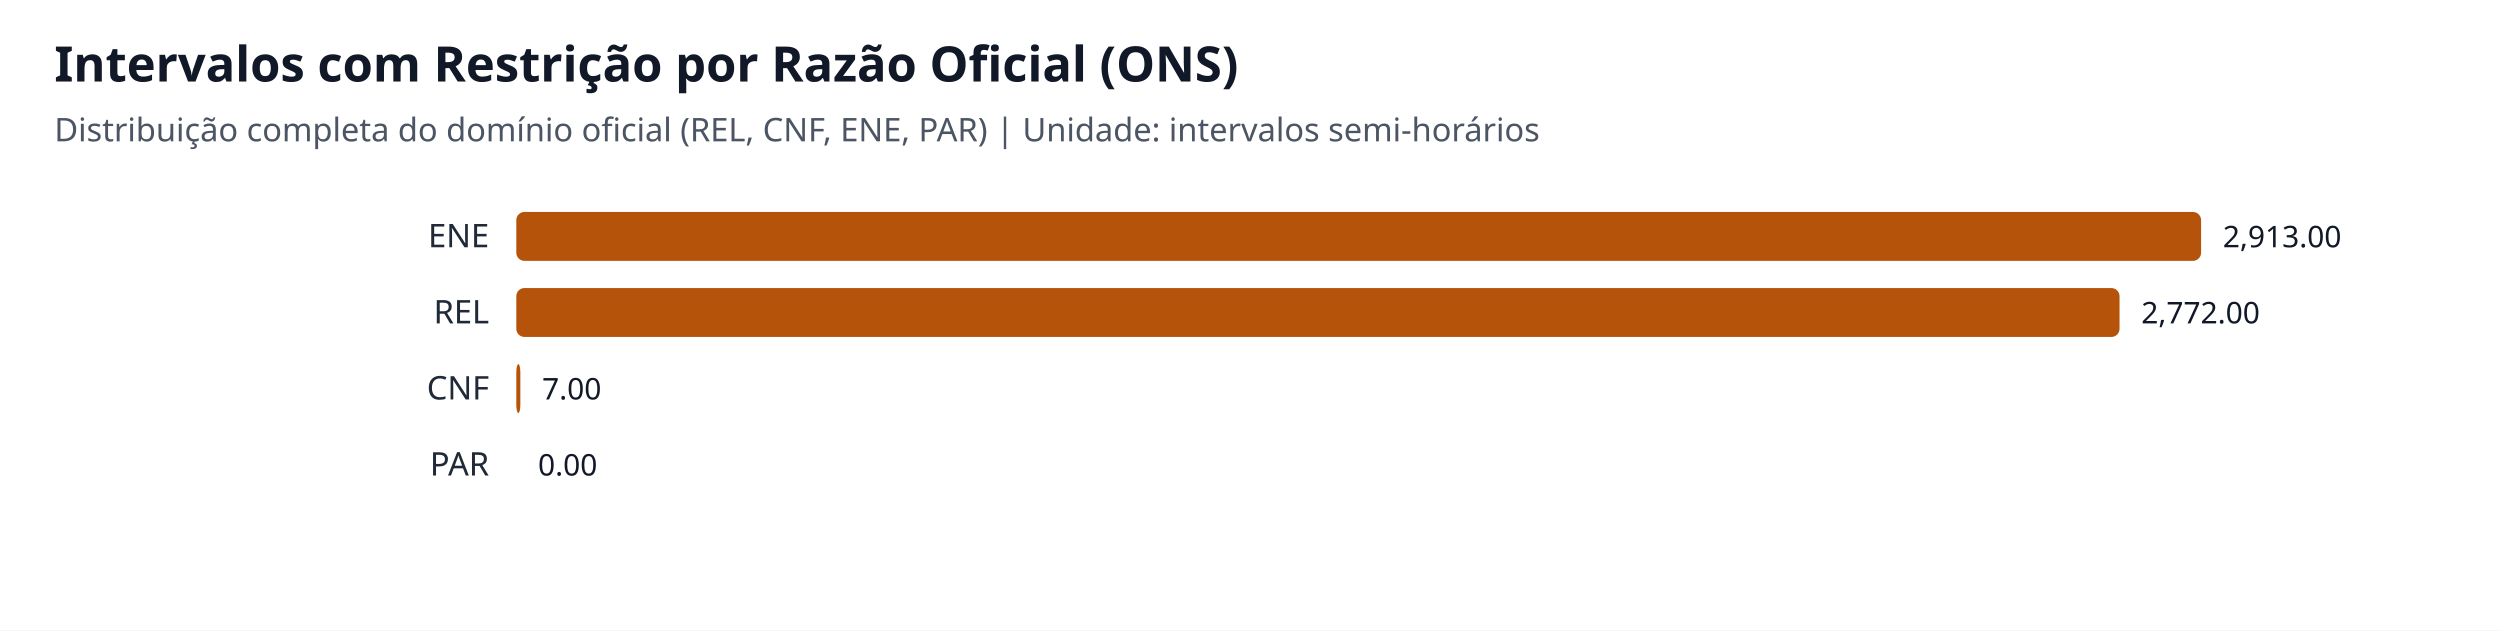
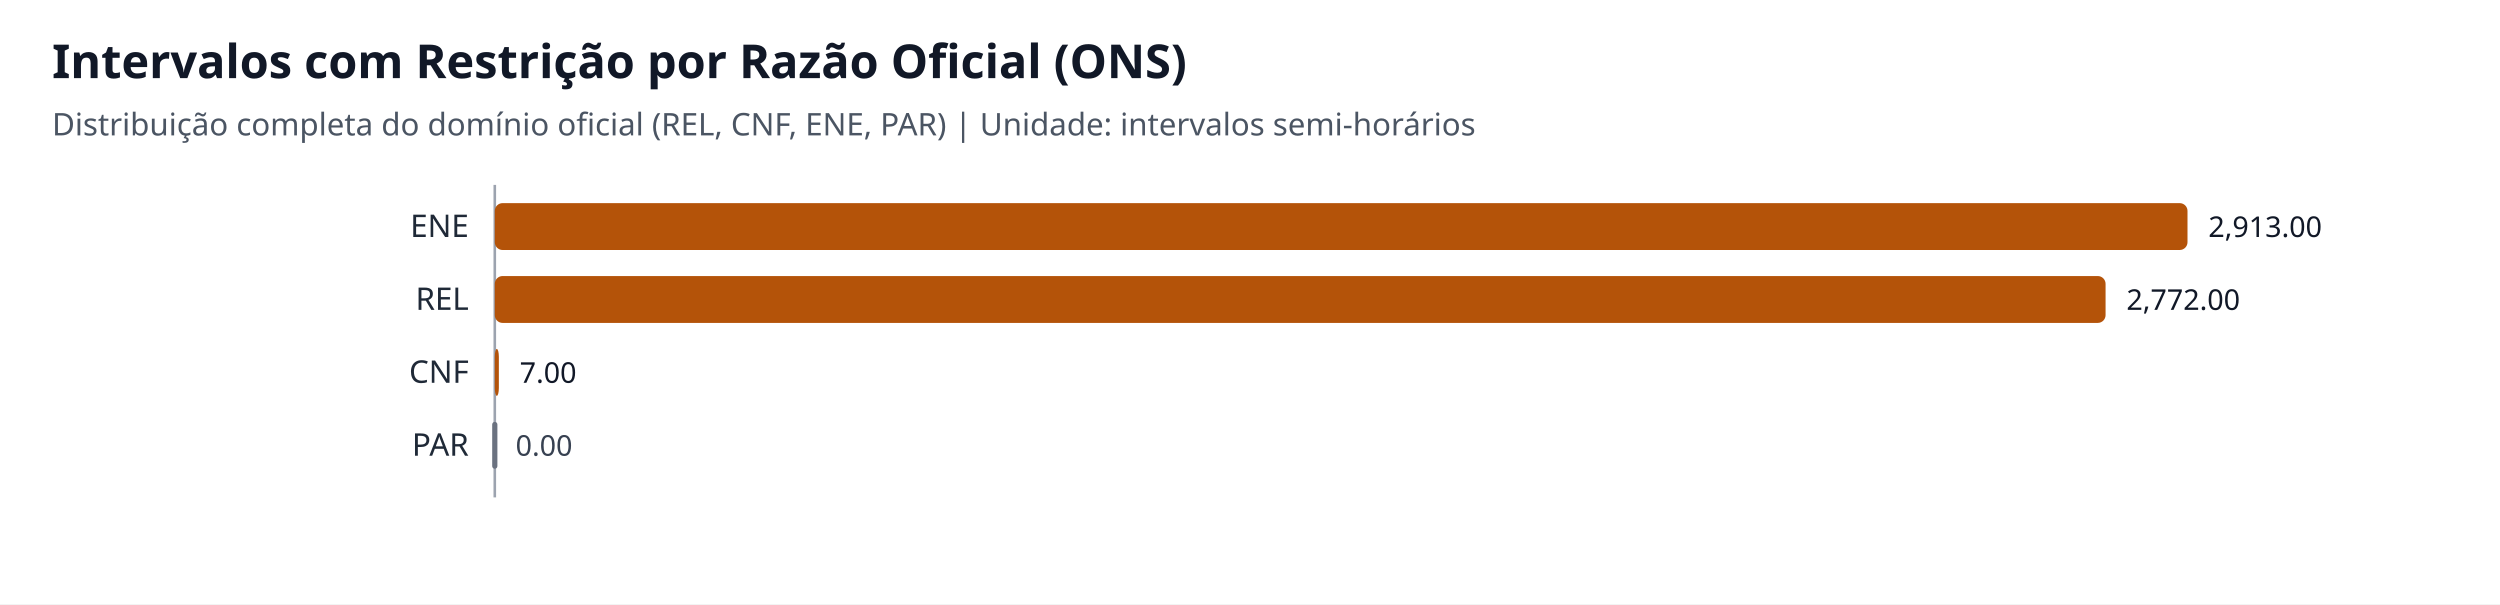
- <svg xmlns="http://www.w3.org/2000/svg" width="920" height="232" viewBox="0 0 920 232" role="img" aria-label="Intervalos com Restrição por Razão Oficial (ONS)">
+ <svg xmlns="http://www.w3.org/2000/svg" width="960" height="232" viewBox="0 0 960 232" role="img" aria-label="Intervalos com Restrição por Razão Oficial (ONS)">
  <rect width="100%" height="100%" fill="#ffffff" />
  <text x="20" y="30" font-family="sans-serif" font-size="18" font-weight="bold" fill="#111827">Intervalos com Restrição por Razão Oficial (ONS)</text>
  <text x="20" y="52" font-family="sans-serif" font-size="12" fill="#4b5563">Distribuição completa do domínio oficial (REL, CNF, ENE, PAR) | Unidade: intervalos semi-horários</text>
+   <line x1="190.00" y1="71" x2="190.00" y2="191" stroke="#9ca3af" stroke-width="1" />
  <text x="180" y="91" text-anchor="end" font-family="sans-serif" font-size="12" fill="#1f2937">ENE</text>
-   <rect x="190" y="78" width="620.00" height="18" rx="3" fill="#b45309" />
-   <text x="818.00" y="91" font-family="sans-serif" font-size="11" fill="#111827">2,913.00</text>
+   <rect x="190.00" y="78" width="650.00" height="18" rx="3" fill="#b45309" data-state="positive" />
+   <text x="848.00" y="91" data-state="positive" font-family="sans-serif" font-size="11" fill="#111827">2,913.00</text>
  <text x="180" y="119" text-anchor="end" font-family="sans-serif" font-size="12" fill="#1f2937">REL</text>
-   <rect x="190" y="106" width="589.99" height="18" rx="3" fill="#b45309" />
-   <text x="787.99" y="119" font-family="sans-serif" font-size="11" fill="#111827">2,772.00</text>
+   <rect x="190.00" y="106" width="618.54" height="18" rx="3" fill="#b45309" data-state="positive" />
+   <text x="816.54" y="119" data-state="positive" font-family="sans-serif" font-size="11" fill="#111827">2,772.00</text>
  <text x="180" y="147" text-anchor="end" font-family="sans-serif" font-size="12" fill="#1f2937">CNF</text>
-   <rect x="190" y="134" width="1.49" height="18" rx="3" fill="#b45309" />
-   <text x="199.49" y="147" font-family="sans-serif" font-size="11" fill="#111827">7.00</text>
+   <rect x="190.00" y="134" width="1.56" height="18" rx="3" fill="#b45309" data-state="positive" />
+   <text x="199.56" y="147" data-state="positive" font-family="sans-serif" font-size="11" fill="#111827">7.00</text>
  <text x="180" y="175" text-anchor="end" font-family="sans-serif" font-size="12" fill="#1f2937">PAR</text>
-   <rect x="190" y="162" width="0.00" height="18" rx="3" fill="#b45309" />
-   <text x="198.00" y="175" font-family="sans-serif" font-size="11" fill="#111827">0.00</text>
+   <rect x="189.00" y="162" width="2.00" height="18" rx="1" fill="#6b7280" data-state="zero" />
+   <text x="198.00" y="175" data-state="zero" font-family="sans-serif" font-size="11" fill="#374151">0.00</text>
</svg>
